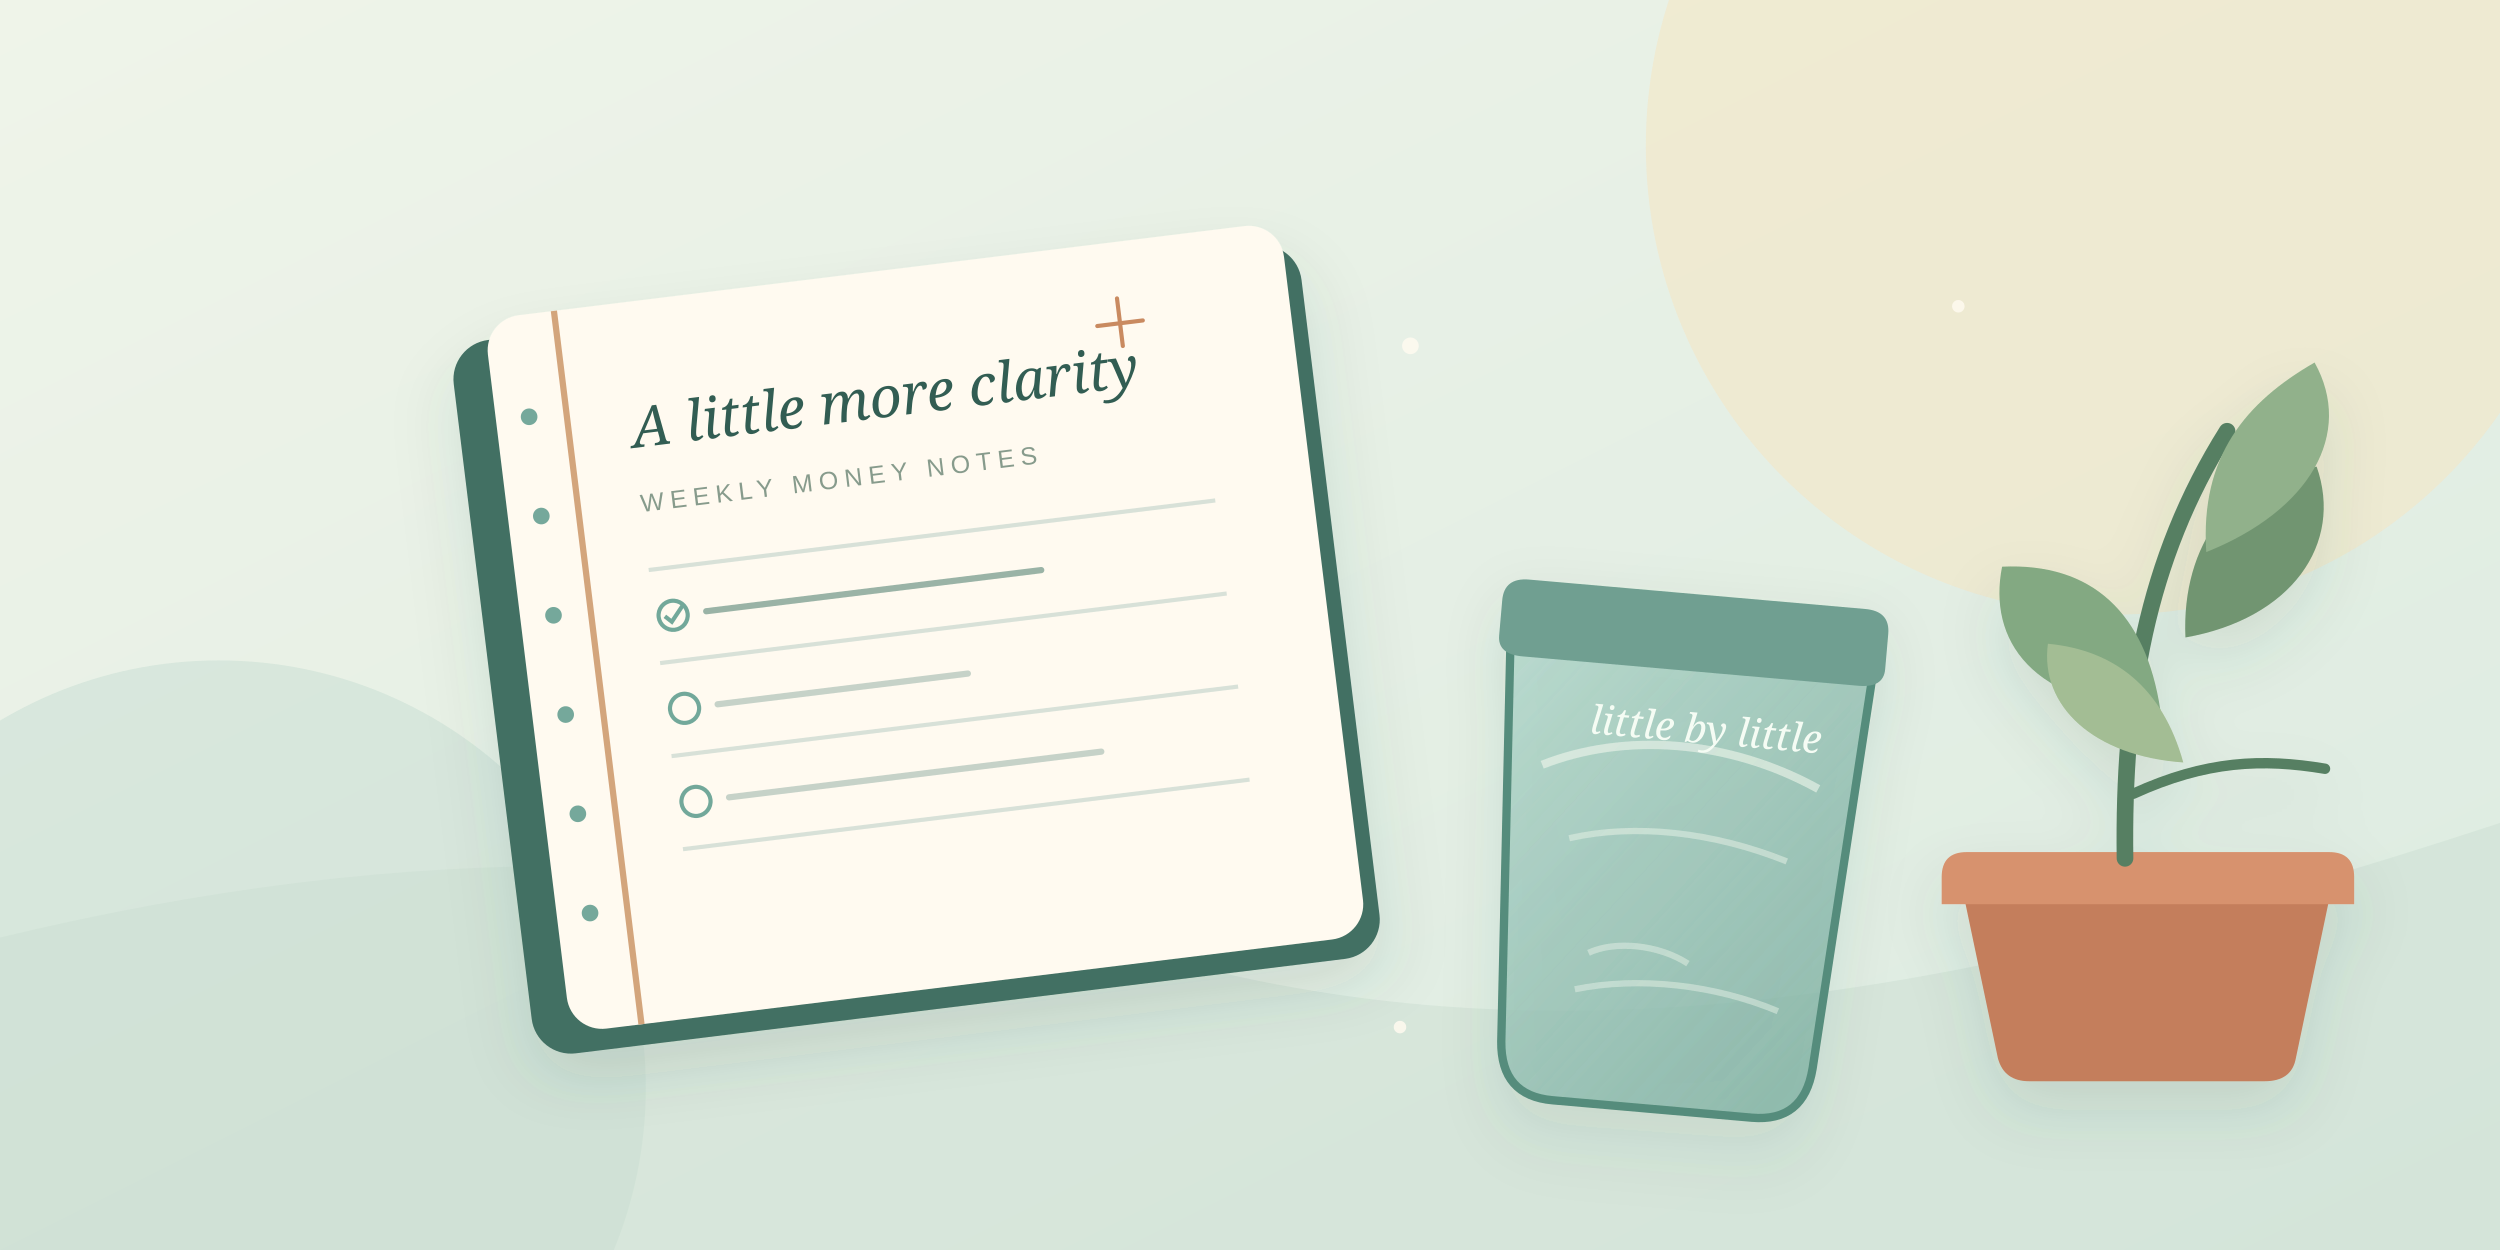
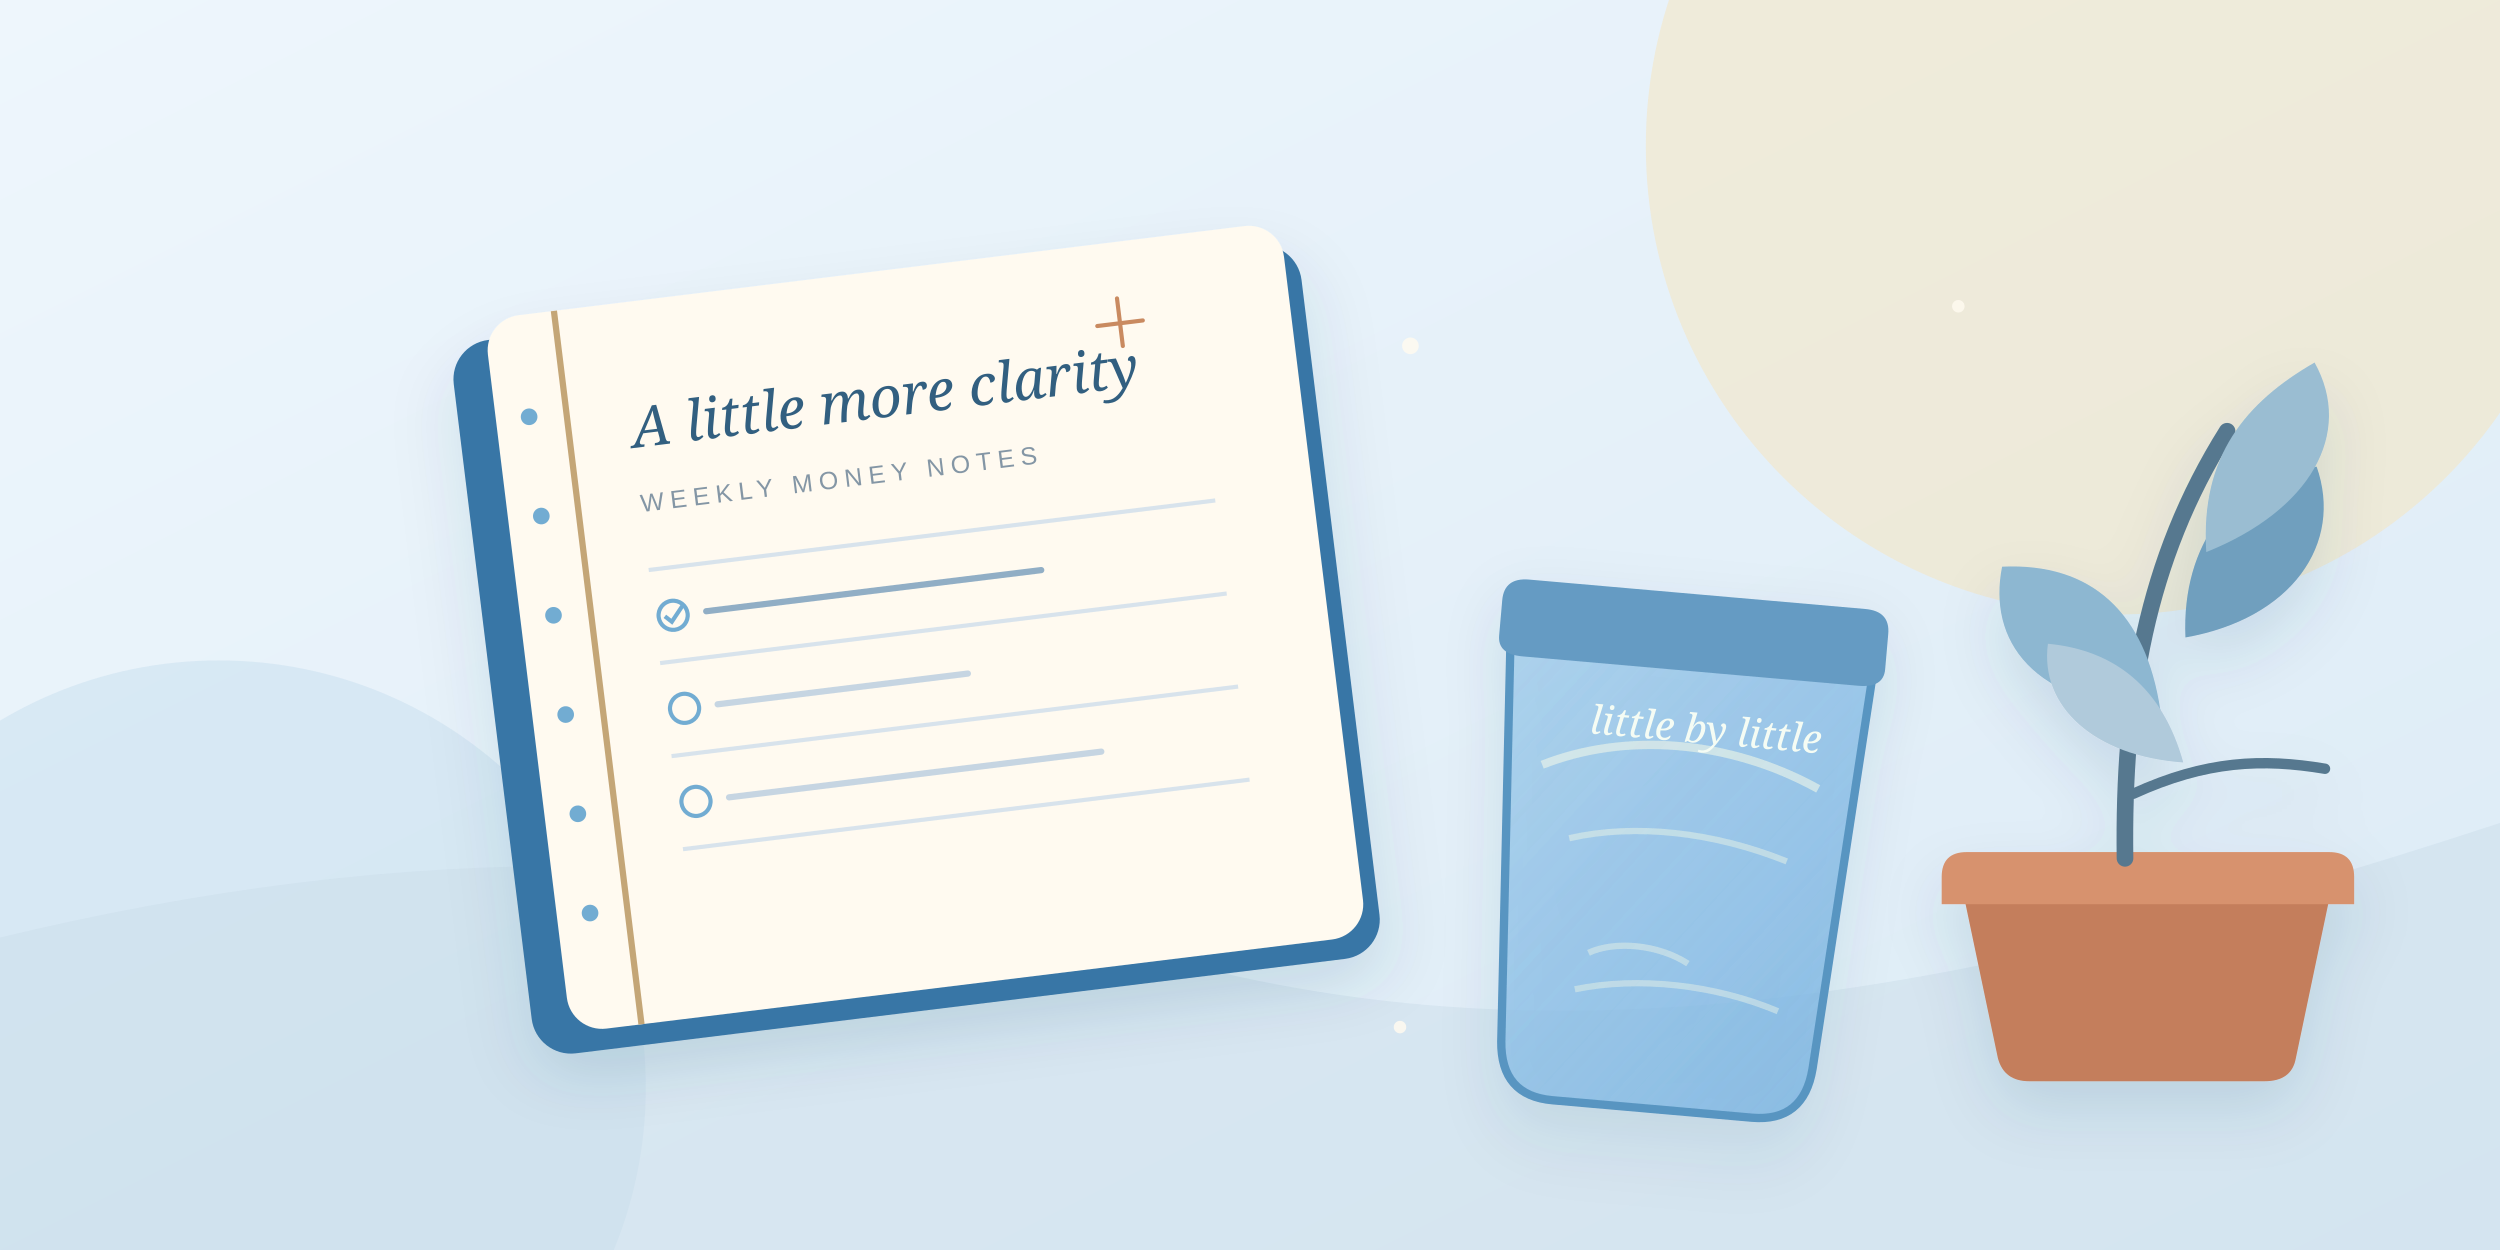
<svg xmlns="http://www.w3.org/2000/svg" viewBox="0 0 1200 600" role="img" aria-labelledby="title desc">
  <defs>
    <linearGradient id="paper" x1="0" y1="0" x2="1" y2="1">
-       <stop offset="0" stop-color="#eff4e9" />
-       <stop offset="1" stop-color="#dcebe1" />
+       <stop offset="0" stop-color="#eef6fc" />
+       <stop offset="1" stop-color="#dcebf6" />
    </linearGradient>
    <linearGradient id="jar" x1="0" y1="0" x2="1" y2="1">
-       <stop offset="0" stop-color="#b6d9cd" stop-opacity=".88" />
-       <stop offset="1" stop-color="#75aa9c" stop-opacity=".72" />
+       <stop offset="0" stop-color="#a8d0ec" stop-opacity=".88" />
+       <stop offset="1" stop-color="#70afe0" stop-opacity=".72" />
    </linearGradient>
    <filter id="shadow" x="-20%" y="-20%" width="140%" height="150%">
-       <feDropShadow dx="0" dy="14" stdDeviation="15" flood-color="#315a4d" flood-opacity=".12" />
+       <feDropShadow dx="0" dy="14" stdDeviation="15" flood-color="#234765" flood-opacity=".12" />
    </filter>
  </defs>
  <rect width="1200" height="600" fill="url(#paper)" />
  <circle cx="1015" cy="70" r="225" fill="#f4e6c6" opacity=".62" />
-   <circle cx="105" cy="522" r="205" fill="#bdd8cc" opacity=".4" />
-   <path d="M0 450c199-48 372-45 541 5 191 57 382 31 659-60v205H0z" fill="#cbded2" opacity=".5" />
+   <circle cx="105" cy="522" r="205" fill="#bfd9eb" opacity=".4" />
+   <path d="M0 450c199-48 372-45 541 5 191 57 382 31 659-60v205H0z" fill="#cbddea" opacity=".5" />
  <g filter="url(#shadow)" transform="rotate(-7 475 318)">
-     <rect x="236" y="135" width="410" height="345" rx="19" fill="#426f63" />
+     <rect x="236" y="135" width="410" height="345" rx="19" fill="#3976a6" />
    <rect x="254" y="125" width="385" height="345" rx="17" fill="#fffaf0" />
-     <path d="M288 125v345" stroke="#d3a57c" stroke-width="3" />
-     <g fill="#75a89b">
+     <path d="M288 125v345" stroke="#c4a677" stroke-width="3" />
+     <g fill="#72acd2">
      <circle cx="270" cy="174" r="4" />
      <circle cx="270" cy="222" r="4" />
      <circle cx="270" cy="270" r="4" />
      <circle cx="270" cy="318" r="4" />
      <circle cx="270" cy="366" r="4" />
      <circle cx="270" cy="414" r="4" />
    </g>
-     <text x="318" y="195" fill="#315d52" font-family="Georgia,serif" font-size="27" font-style="italic">A little more clarity</text>
-     <text x="318" y="226" fill="#879b8c" font-family="Arial,sans-serif" font-size="12" letter-spacing="3">WEEKLY MONEY NOTES</text>
-     <path d="M318 254h274M318 299h274M318 344h274M318 389h274" stroke="#d8e1d8" stroke-width="2" />
-     <circle cx="327" cy="277" r="7" fill="none" stroke="#72a89a" stroke-width="2" />
-     <path d="m323 277 3 3 6-7" fill="none" stroke="#72a89a" stroke-width="2" />
-     <path d="M343 277h162" stroke="#9ab3a6" stroke-width="3" stroke-linecap="round" />
-     <circle cx="327" cy="322" r="7" fill="none" stroke="#72a89a" stroke-width="2" />
-     <path d="M343 322h121" stroke="#c6d2c8" stroke-width="3" stroke-linecap="round" />
-     <circle cx="327" cy="367" r="7" fill="none" stroke="#72a89a" stroke-width="2" />
-     <path d="M343 367h180" stroke="#c6d2c8" stroke-width="3" stroke-linecap="round" />
+     <text x="318" y="195" fill="#315f80" font-family="Georgia,serif" font-size="27" font-style="italic">A little more clarity</text>
+     <text x="318" y="226" fill="#8496a5" font-family="Arial,sans-serif" font-size="12" letter-spacing="3">WEEKLY MONEY NOTES</text>
+     <path d="M318 254h274M318 299h274M318 344h274M318 389h274" stroke="#d8e3ec" stroke-width="2" />
+     <circle cx="327" cy="277" r="7" fill="none" stroke="#72acd2" stroke-width="2" />
+     <path d="m323 277 3 3 6-7" fill="none" stroke="#72acd2" stroke-width="2" />
+     <path d="M343 277h162" stroke="#91aec5" stroke-width="3" stroke-linecap="round" />
+     <circle cx="327" cy="322" r="7" fill="none" stroke="#72acd2" stroke-width="2" />
+     <path d="M343 322h121" stroke="#c6d5e2" stroke-width="3" stroke-linecap="round" />
+     <circle cx="327" cy="367" r="7" fill="none" stroke="#72acd2" stroke-width="2" />
+     <path d="M343 367h180" stroke="#c6d5e2" stroke-width="3" stroke-linecap="round" />
    <path d="M557 152v23m-11-11h22" stroke="#c98a61" stroke-width="2" stroke-linecap="round" />
  </g>
  <g filter="url(#shadow)" transform="rotate(5 785 372)">
-     <path d="M719 303h176l-13 202q-2 26-27 26h-96q-25 0-27-26z" fill="url(#jar)" stroke="#548c7b" stroke-width="4" />
-     <path d="M714 294q0-11 12-11h162q12 0 12 11v17q0 9-12 9H726q-12 0-12-9z" fill="#6f9f91" />
+     <path d="M719 303h176l-13 202q-2 26-27 26h-96q-25 0-27-26z" fill="url(#jar)" stroke="#5895c1" stroke-width="4" />
+     <path d="M714 294q0-11 12-11h162q12 0 12 11v17q0 9-12 9H726q-12 0-12-9z" fill="#659bc3" />
    <path d="M740 371c38-19 88-20 133 0" fill="none" stroke="#e9f3e8" stroke-width="4" opacity=".65" />
    <path d="M756 405c31-10 69-9 105 2" fill="none" stroke="#e9f3e8" stroke-width="3" opacity=".5" />
    <path d="M770 459c12-7 33-7 48 1m-53 17c30-9 67-8 98 2" fill="none" stroke="#e9f3e8" stroke-width="3" opacity=".48" />
    <text x="761" y="354" fill="#f5fcf4" font-family="Georgia,serif" font-size="19" font-style="italic">little by little</text>
  </g>
  <g filter="url(#shadow)">
    <path d="M942 427h177l-17 81q-2 11-15 11H974q-12 0-15-11z" fill="#c47e5b" />
    <path d="M932 421q0-12 12-12h174q12 0 12 12v13H932z" fill="#d7926e" />
-     <path d="M1020 412c-1-77 10-143 49-205" fill="none" stroke="#567f62" stroke-width="8" stroke-linecap="round" />
-     <path d="M1037 341c-62-2-83-34-76-69 43-2 69 22 76 69z" fill="#83a982" />
-     <path d="M1049 306c-2-45 23-78 63-82 13 37-12 73-63 82z" fill="#719571" />
-     <path d="M1059 265c-3-46 19-72 52-91 19 34-2 71-52 91z" fill="#91b18b" />
-     <path d="M1024 381c35-16 62-17 92-12" fill="none" stroke="#567f62" stroke-width="5" stroke-linecap="round" />
-     <path d="M1048 366c-10-36-33-54-65-57-4 30 22 54 65 57z" fill="#a3bd94" />
+     <path d="M1020 412c-1-77 10-143 49-205" fill="none" stroke="#56788f" stroke-width="8" stroke-linecap="round" />
+     <path d="M1037 341c-62-2-83-34-76-69 43-2 69 22 76 69z" fill="#8db7d1" />
+     <path d="M1049 306c-2-45 23-78 63-82 13 37-12 73-63 82z" fill="#6f9fbe" />
+     <path d="M1059 265c-3-46 19-72 52-91 19 34-2 71-52 91z" fill="#9abdd2" />
+     <path d="M1024 381c35-16 62-17 92-12" fill="none" stroke="#56788f" stroke-width="5" stroke-linecap="round" />
+     <path d="M1048 366c-10-36-33-54-65-57-4 30 22 54 65 57z" fill="#b0cadb" />
  </g>
  <g fill="#fffaf0" opacity=".85">
    <circle cx="677" cy="166" r="4" />
    <circle cx="940" cy="147" r="3" />
    <circle cx="672" cy="493" r="3" />
  </g>
</svg>
